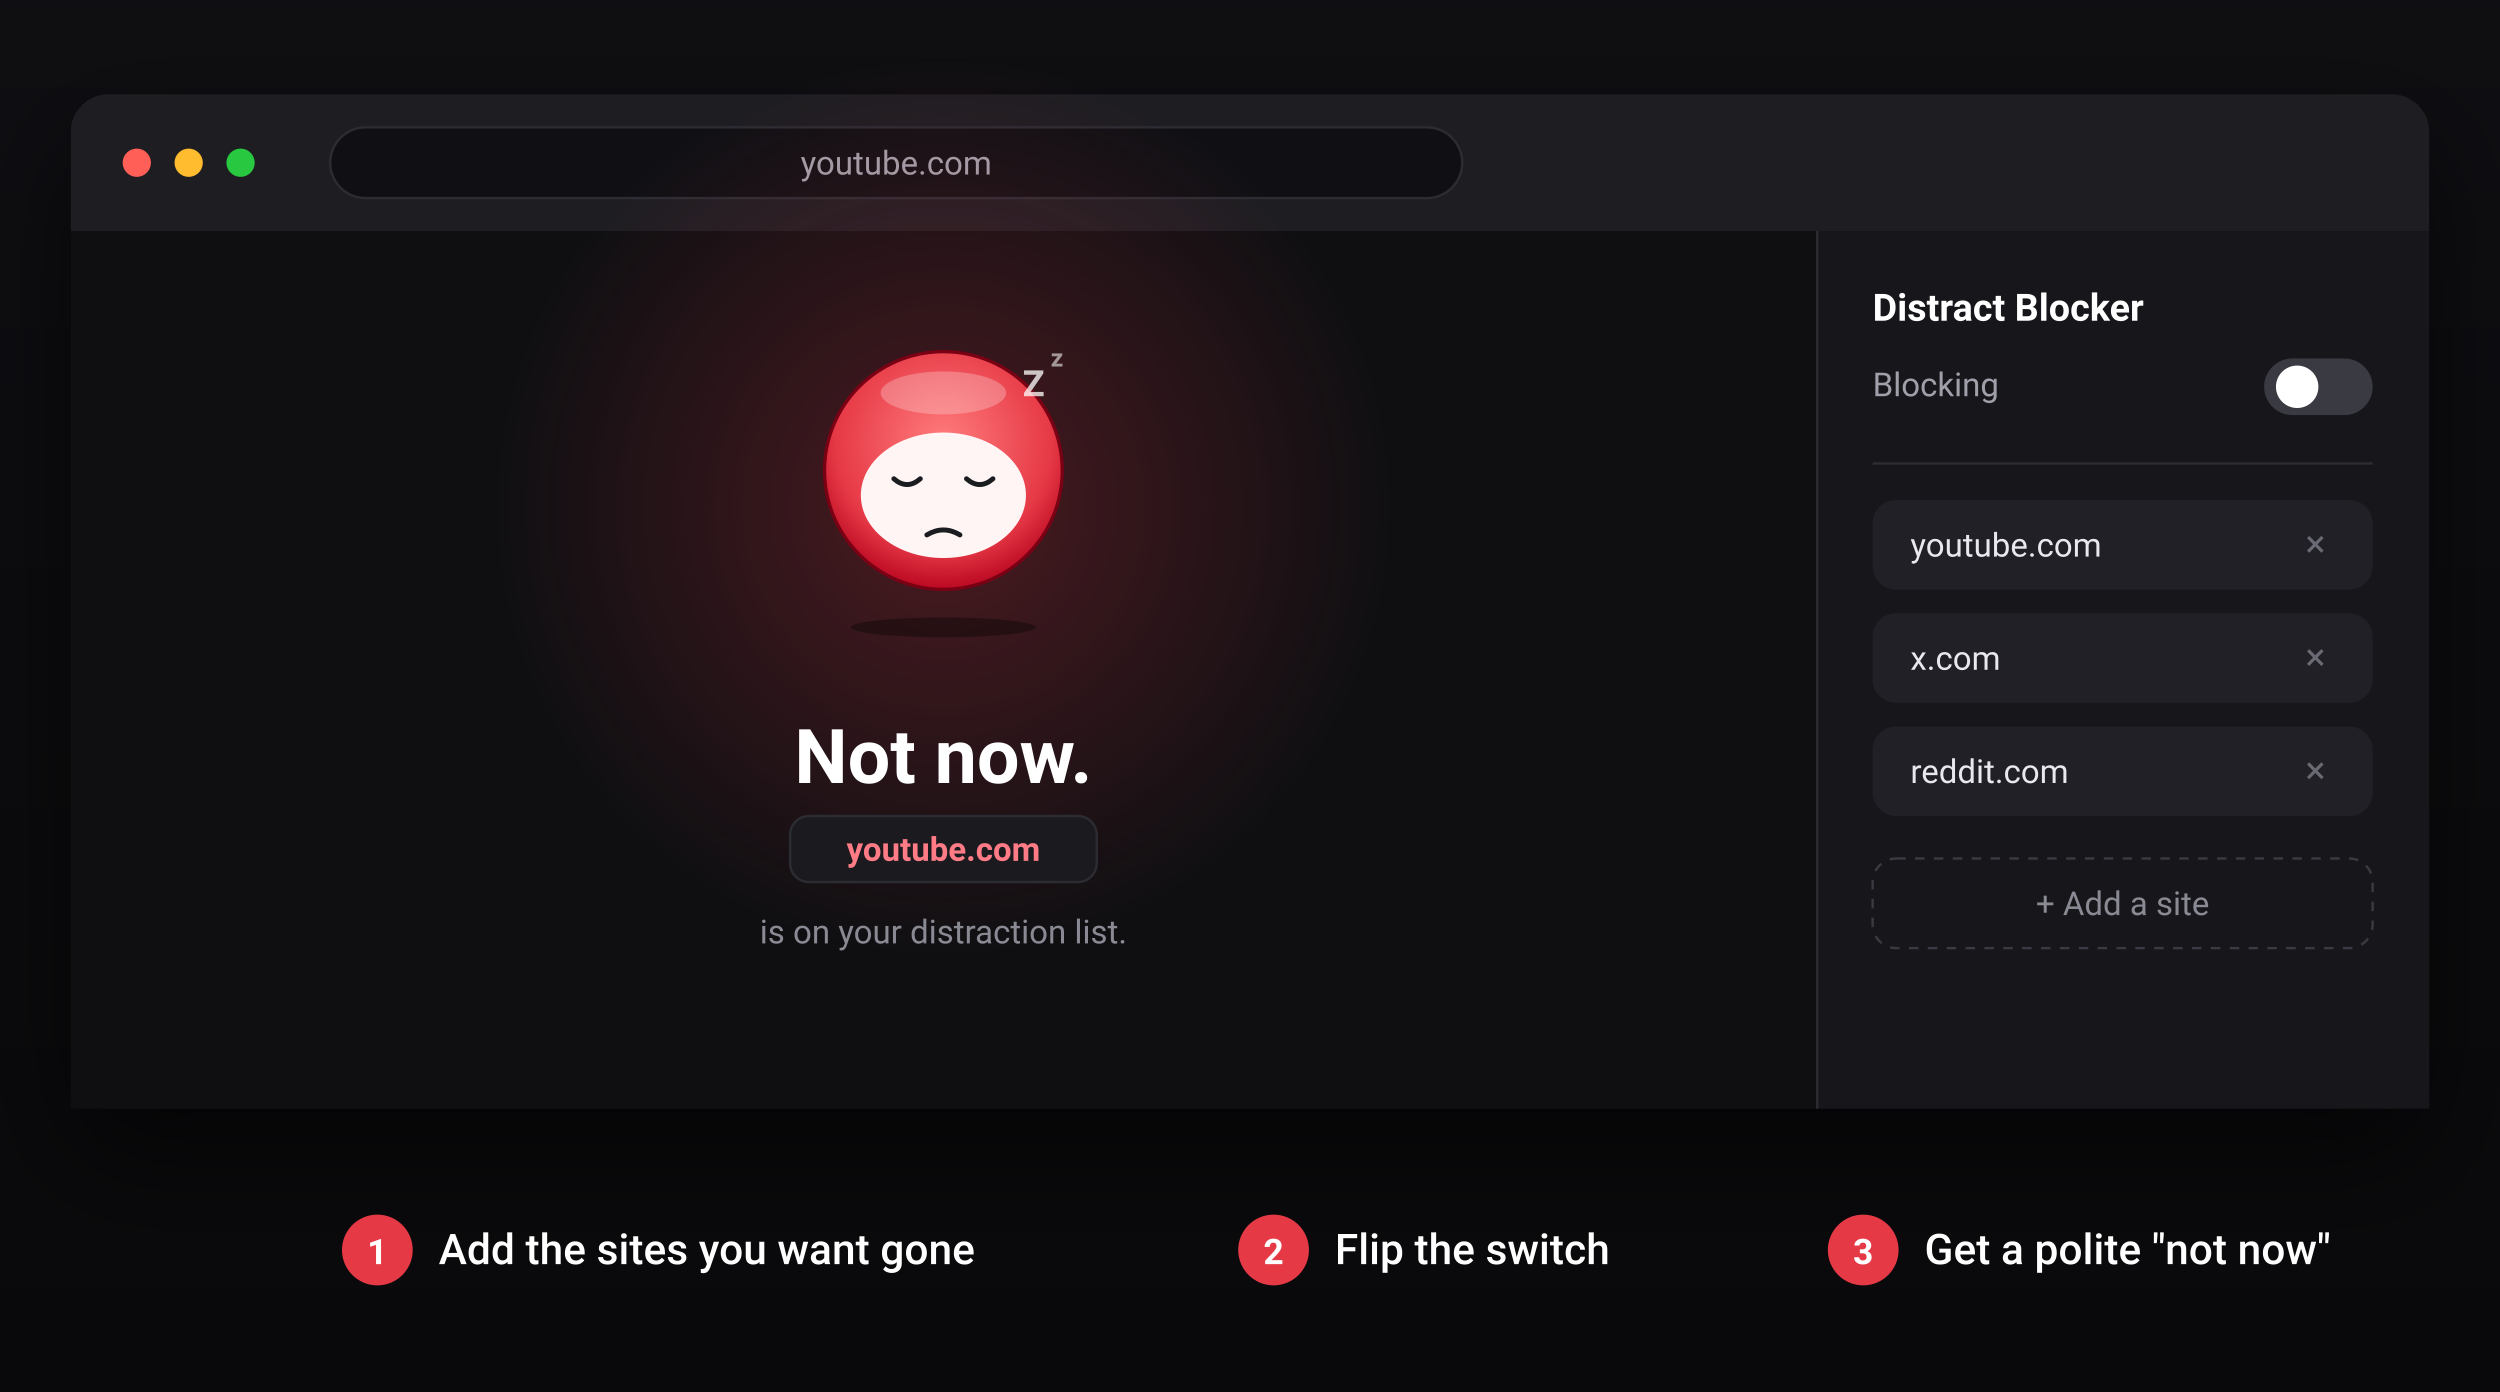
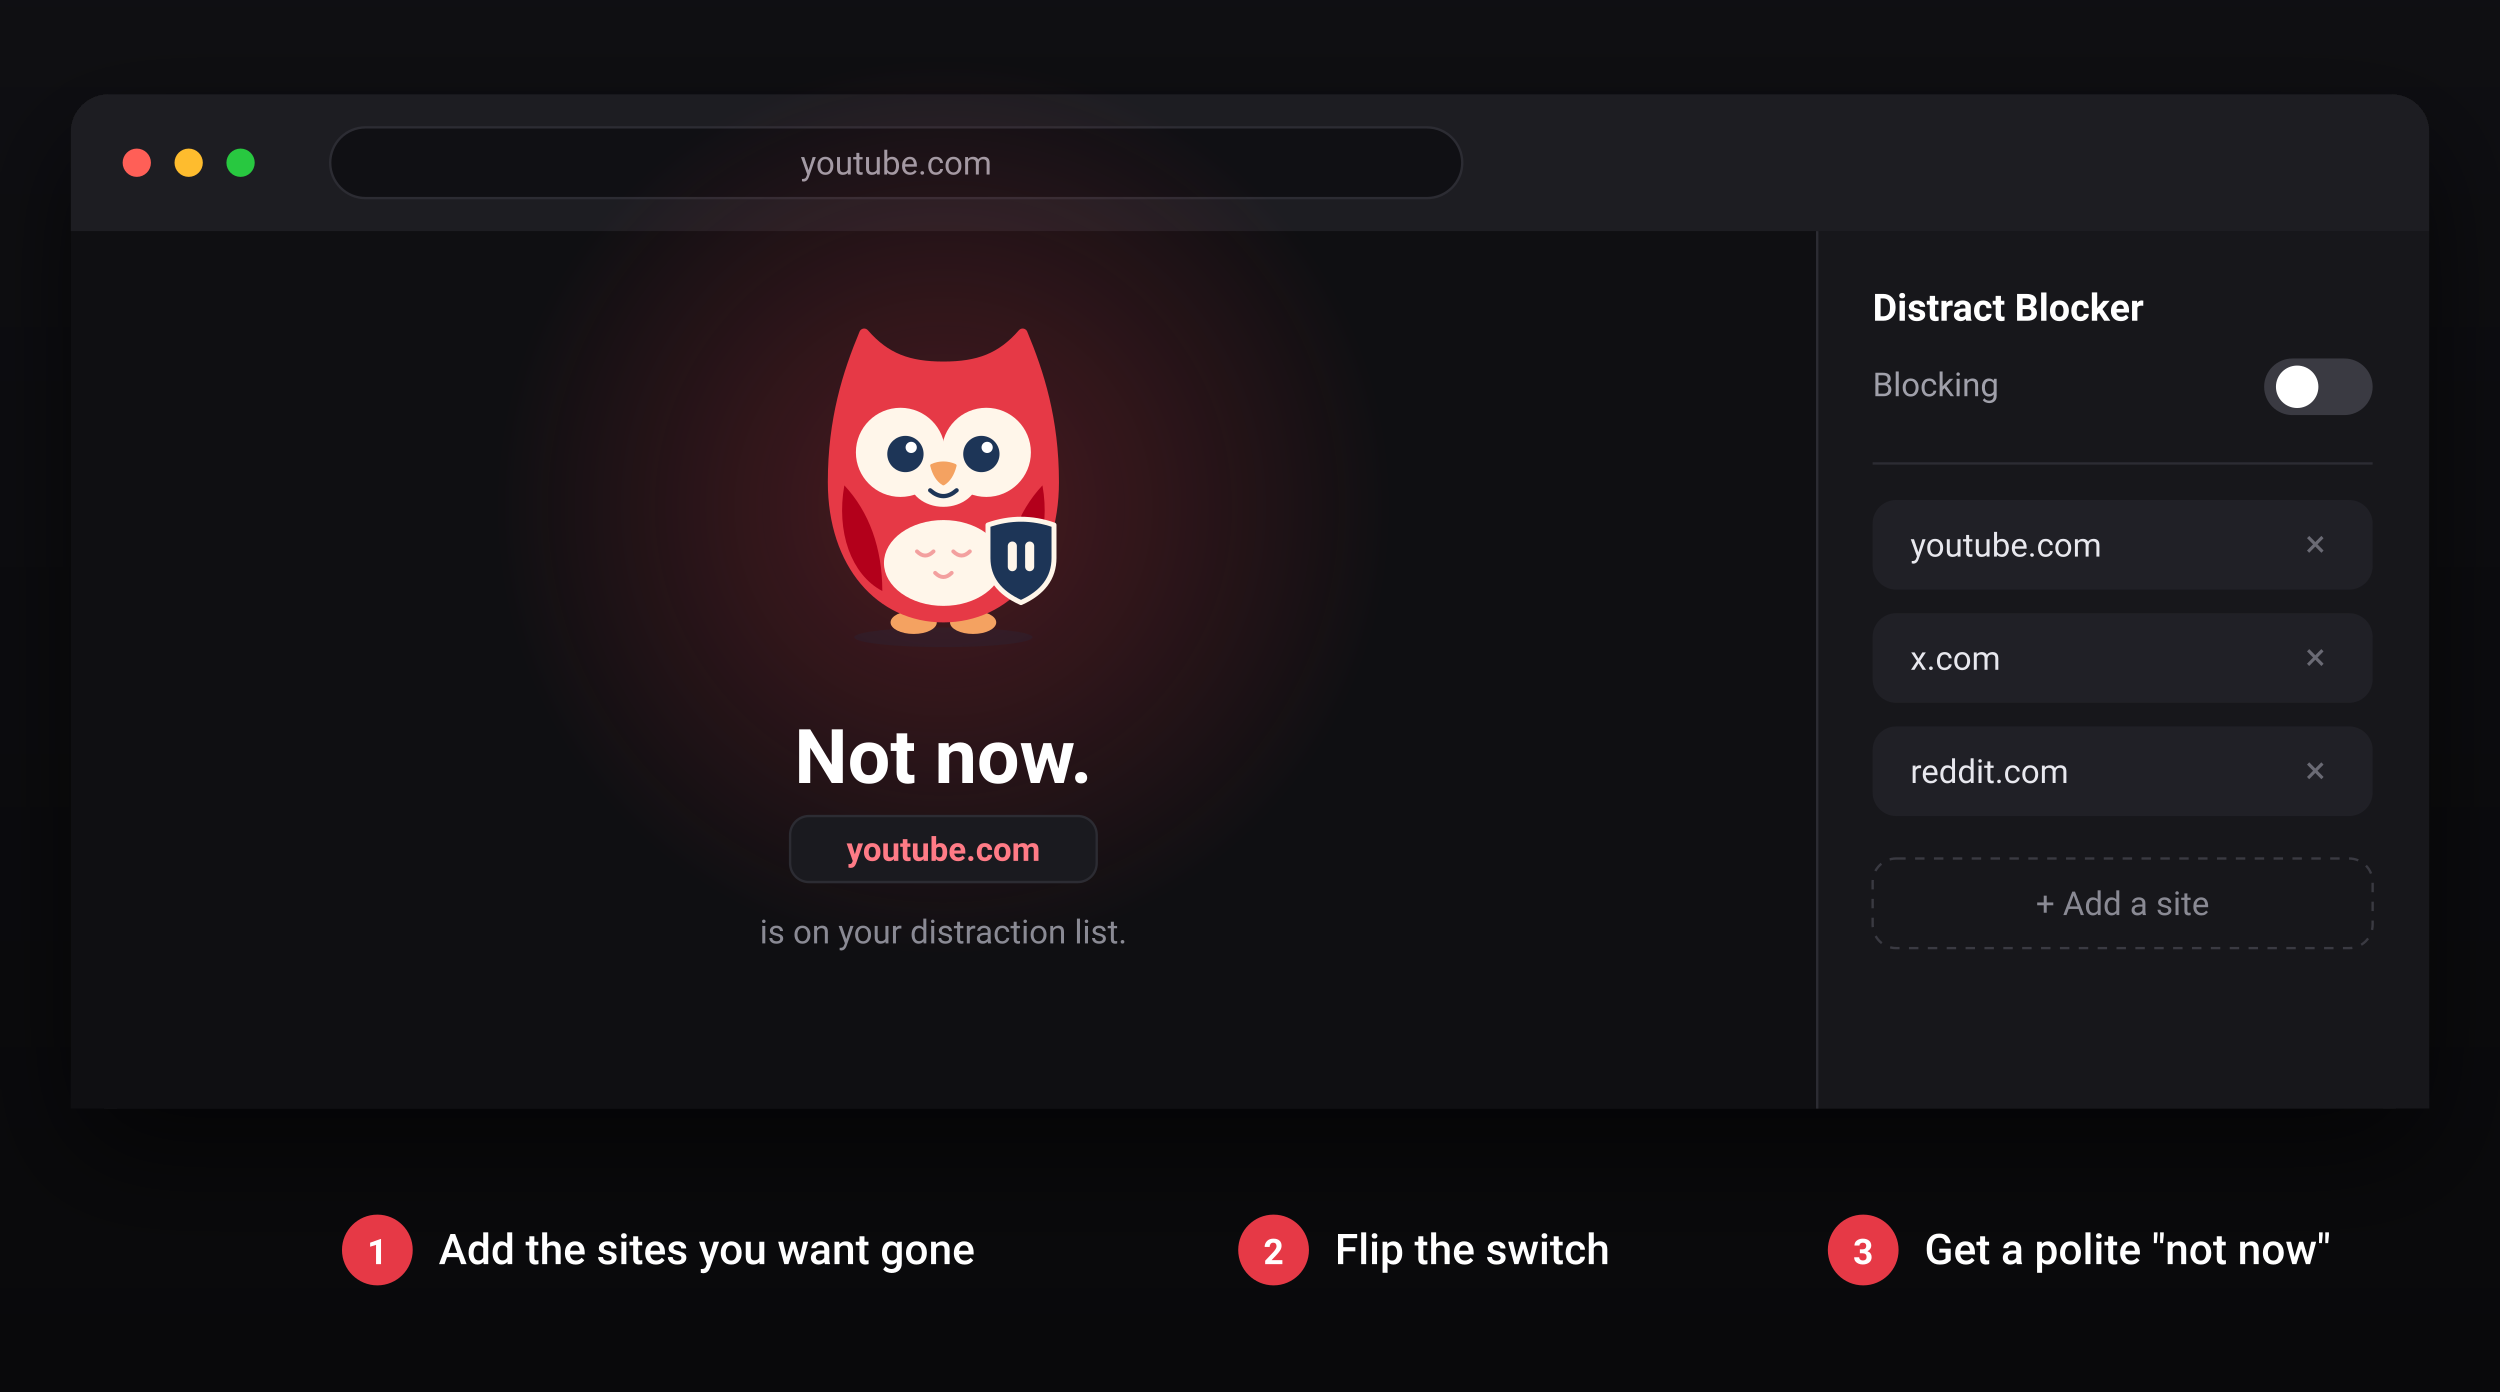
<svg xmlns="http://www.w3.org/2000/svg" viewBox="110 120 1060 590" width="1060" height="590" role="img" aria-labelledby="t d">
  <defs>
    <linearGradient id="bg" x1="0" y1="0" x2="0" y2="1">
      <stop offset="0" stop-color="#101014" />
      <stop offset="1" stop-color="#09090b" />
    </linearGradient>
    <radialGradient id="body" cx="50%" cy="38%" r="65%">
      <stop offset="0" stop-color="#ff7c7c" />
      <stop offset=".7" stop-color="#e63946" />
      <stop offset="1" stop-color="#b3001b" />
    </radialGradient>
    <radialGradient id="glow" cx="50%" cy="50%" r="50%">
      <stop offset="0" stop-color="#e63946" stop-opacity=".28" />
      <stop offset="1" stop-color="#e63946" stop-opacity="0" />
    </radialGradient>
    <filter id="shadow" x="-10%" y="-10%" width="120%" height="130%">
      <feDropShadow dx="0" dy="20" stdDeviation="24" flood-color="#000" flood-opacity=".6" />
    </filter>
    <clipPath id="page">
      <rect x="140" y="218" width="740" height="372" />
    </clipPath>
    <style>
      text { font-family: -apple-system, BlinkMacSystemFont, "Segoe UI", Roboto, Helvetica, Arial, sans-serif; }
      .cyc { animation-duration: 10s; animation-iteration-count: infinite; animation-timing-function: cubic-bezier(.23,.86,.39,.96); }
      .feed { animation-name: drift; }
      .cover { animation-name: cover; }
      .mascot { animation-name: mascot; }
      .txt { animation-name: txt; }
      .txt2 { animation-name: txt2; }
      .knob { animation-name: knob; }
      .track { animation-name: track; }
      .row { animation-name: row; }
      .s1 { animation-name: s1; } .s2 { animation-name: s2; } .s3 { animation-name: s3; }
      .float { animation: float 3s ease-in-out infinite; }
      @keyframes drift { 0% { transform: translateY(0); } 36%,100% { transform: translateY(-44px); } }
      @keyframes cover { 0%,38% { opacity: 0; } 46%,90% { opacity: 1; } 97%,100% { opacity: 0; } }
      @keyframes mascot { 0%,42% { opacity: 0; transform: translateY(18px) scale(.94); } 52%,90% { opacity: 1; transform: none; } 96%,100% { opacity: 0; } }
      @keyframes txt { 0%,48% { opacity: 0; transform: translateY(12px); } 56%,90% { opacity: 1; transform: none; } 96%,100% { opacity: 0; } }
      @keyframes txt2 { 0%,54% { opacity: 0; transform: translateY(12px); } 62%,90% { opacity: 1; transform: none; } 96%,100% { opacity: 0; } }
      @keyframes knob { 0%,30% { transform: translateX(0); } 36%,92% { transform: translateX(22px); } 98%,100% { transform: translateX(0); } }
      @keyframes track { 0%,30% { fill: #3a3a42; } 36%,92% { fill: #e63946; } 98%,100% { fill: #3a3a42; } }
      @keyframes row { 0%,12% { opacity: 0; transform: translateX(14px); } 20%,94% { opacity: 1; transform: none; } 99%,100% { opacity: 0; } }
      @keyframes s1 { 0%,22% { opacity: 1; } 28%,94% { opacity: .35; } 100% { opacity: 1; } }
      @keyframes s2 { 0%,24% { opacity: .35; } 30%,42% { opacity: 1; } 48%,100% { opacity: .35; } }
      @keyframes s3 { 0%,46% { opacity: .35; } 54%,92% { opacity: 1; } 98%,100% { opacity: .35; } }
      @keyframes float { 0%,100% { transform: translateY(0); } 50% { transform: translateY(-6px); } }
      @media (prefers-reduced-motion: reduce) { .cyc, .float { animation: none !important; } .cover, .mascot, .txt, .txt2, .row, .s1, .s2, .s3 { opacity: 1 !important; } .knob { transform: translateX(22px); } .track { fill: #e63946; } }
    </style>
  </defs>
  <rect width="1280" height="720" fill="url(#bg)" />
  <g filter="url(#shadow)">
    <rect x="140" y="160" width="1000" height="430" rx="16" fill="#141418" />
  </g>
  <path d="M140 176a16 16 0 0 1 16-16h968a16 16 0 0 1 16 16v42H140z" fill="#1d1d22" />
  <circle cx="168" cy="189" r="6" fill="#ff5f57" />
  <circle cx="190" cy="189" r="6" fill="#febc2e" />
  <circle cx="212" cy="189" r="6" fill="#28c840" />
  <rect x="250" y="174" width="480" height="30" rx="15" fill="#101014" stroke="#2c2c33" />
  <text x="490" y="194" text-anchor="middle" font-size="14" fill="#a0a0aa">youtube.com</text>
  <g clip-path="url(#page)">
    <g class="cyc feed">
      <g fill="#24242b">
        <g transform="translate(164 238)">
          <rect width="216" height="122" rx="10" />
          <path d="M96 44l30 17-30 17z" fill="#55555f" />
        </g>
        <g transform="translate(404 238)">
          <rect width="216" height="122" rx="10" />
          <path d="M96 44l30 17-30 17z" fill="#55555f" />
        </g>
        <g transform="translate(644 238)">
          <rect width="216" height="122" rx="10" />
          <path d="M96 44l30 17-30 17z" fill="#55555f" />
        </g>
        <g transform="translate(164 424)">
          <rect width="216" height="122" rx="10" />
          <path d="M96 44l30 17-30 17z" fill="#55555f" />
        </g>
        <g transform="translate(404 424)">
          <rect width="216" height="122" rx="10" />
          <path d="M96 44l30 17-30 17z" fill="#55555f" />
        </g>
        <g transform="translate(644 424)">
          <rect width="216" height="122" rx="10" />
          <path d="M96 44l30 17-30 17z" fill="#55555f" />
        </g>
      </g>
      <g fill="#2e2e36">
        <rect x="164" y="370" width="180" height="11" rx="5" />
        <rect x="404" y="370" width="150" height="11" rx="5" />
        <rect x="644" y="370" width="190" height="11" rx="5" />
        <rect x="164" y="556" width="170" height="11" rx="5" />
        <rect x="404" y="556" width="190" height="11" rx="5" />
        <rect x="644" y="556" width="140" height="11" rx="5" />
      </g>
    </g>
  </g>
  <g class="cyc cover">
    <rect x="140" y="218" width="740" height="372" fill="#0f0f12" />
    <circle cx="510" cy="335" r="190" fill="url(#glow)" />
  </g>
  <g class="cyc mascot">
    <g transform="translate(440 246) scale(.7)">
      <g class="float">
-         <ellipse cx="100" cy="200" rx="56" ry="6" fill="#000" opacity=".35" />
-         <circle cx="100" cy="105" r="72" fill="url(#body)" stroke="#7a0014" stroke-width="2" />
-         <ellipse cx="100" cy="58" rx="38" ry="13" fill="#fff" opacity=".25" />
-         <ellipse cx="100" cy="120" rx="50" ry="38" fill="#fff5f5" />
-         <path d="M70 110Q78 117 86 110" stroke="#1a1c1f" stroke-width="3" fill="none" stroke-linecap="round" />
-         <path d="M114 110Q122 117 130 110" stroke="#1a1c1f" stroke-width="3" fill="none" stroke-linecap="round" />
-         <path d="M90 144Q100 138 110 144" stroke="#1a1c1f" stroke-width="3" fill="none" stroke-linecap="round" />
-         <text x="148" y="60" font-size="22" font-weight="700" fill="#fff" opacity=".75">Z</text>
-         <text x="165" y="42" font-size="15" font-weight="700" fill="#fff" opacity=".55">z</text>
+         <ellipse class="m-shadow" cx="100" cy="206" rx="54" ry="6" fill="#1d3557" fill-opacity="0.18" />
+         <g class="m-body">
+           <ellipse cx="82" cy="197" rx="14" ry="7" fill="#f4a261" />
+           <ellipse cx="118" cy="197" rx="14" ry="7" fill="#f4a261" />
+           <path d="M100 42 C121 42 135 37 148 22 C158 46 167 74 167 112 C167 162 138 194 100 194 C62 194 33 162 33 112 C33 74 42 46 52 22 C65 37 79 42 100 42 Z" fill="#e63946" stroke="#e63946" stroke-width="6" stroke-linejoin="round" />
+           <path d="M40 114 C35 142 44 168 63 178 C63 152 55 130 40 114 Z" fill="#b3001b" />
+           <path d="M160 114 C165 142 156 168 137 178 C137 152 145 130 160 114 Z" fill="#b3001b" />
+           <ellipse cx="100" cy="161" rx="36" ry="26" fill="#fff6ea" />
+           <g fill="none" stroke="#e63946" stroke-opacity="0.45" stroke-width="2.4" stroke-linecap="round">
+             <path d="M84 154 q5 5 10 0" />
+             <path d="M106 154 q5 5 10 0" />
+             <path d="M95 167 q5 5 10 0" />
+           </g>
+           <circle cx="74" cy="94" r="27" fill="#fff6ea" />
+           <circle cx="126" cy="94" r="27" fill="#fff6ea" />
+           <ellipse cx="100" cy="110" rx="21" ry="17" fill="#fff6ea" />
+           <g class="m-eyes-open">
+             <g class="m-eye m-eye-l">
+               <circle cx="77" cy="95" r="11" fill="#1d3557" />
+               <circle cx="80.5" cy="91" r="3.4" fill="#fff" />
+             </g>
+             <g class="m-eye m-eye-r">
+               <circle cx="123" cy="95" r="11" fill="#1d3557" />
+               <circle cx="126.5" cy="91" r="3.4" fill="#fff" />
+             </g>
+           </g>
+           <path d="M93 102 Q100 99 107 102 Q105 110 100 113 Q95 110 93 102 Z" fill="#f4a261" stroke="#f4a261" stroke-width="2" stroke-linejoin="round" />
+           <path class="m-mouth-happy" d="M92 117 Q100 124 108 117" fill="none" stroke="#1d3557" stroke-width="2.6" stroke-linecap="round" />
+           <g class="m-shield">
+             <path d="M127 138 Q147 131 167 138 L167 158 Q167 176 147 185 Q127 176 127 158 Z" fill="#1d3557" stroke="#fff6ea" stroke-width="3" stroke-linejoin="round" />
+             <rect x="139" y="148" width="5.5" height="18" rx="2.75" fill="#fff6ea" />
+             <rect x="149.5" y="148" width="5.5" height="18" rx="2.75" fill="#fff6ea" />
+           </g>
+         </g>
      </g>
    </g>
  </g>
  <g class="cyc txt">
    <text x="510" y="452" text-anchor="middle" font-size="32" font-weight="700" fill="#fff">Not now.</text>
  </g>
  <g class="cyc txt2">
    <rect x="445" y="466" width="130" height="28" rx="8" fill="#1a1a1f" stroke="#2c2c33" />
    <text x="510" y="485" text-anchor="middle" font-size="14" font-weight="600" fill="#ff7b86">youtube.com</text>
    <text x="510" y="520" text-anchor="middle" font-size="14" fill="#8a8a94">is on your distraction list.</text>
  </g>
  <rect x="880" y="218" width="260" height="372" fill="#17171b" />
  <rect x="880" y="218" width="1" height="372" fill="#2c2c33" />
  <text x="904" y="256" font-size="16" font-weight="700" fill="#fff">Distract Blocker</text>
  <text x="904" y="288" font-size="14" fill="#a0a0aa">Blocking</text>
  <rect class="cyc track" x="1070" y="272" width="46" height="24" rx="12" fill="#3a3a42" />
  <circle class="cyc knob" cx="1084" cy="284" r="9" fill="#fff" />
  <rect x="904" y="316" width="212" height="1" fill="#2c2c33" />
  <g class="cyc row">
    <rect x="904" y="332" width="212" height="38" rx="10" fill="#202026" />
    <text x="920" y="356" font-size="14" fill="#e8e8ee">youtube.com</text>
    <text x="1096" y="356" text-anchor="end" font-size="16" fill="#6a6a74">×</text>
  </g>
  <g class="cyc row" style="animation-delay:.12s">
    <rect x="904" y="380" width="212" height="38" rx="10" fill="#202026" />
    <text x="920" y="404" font-size="14" fill="#e8e8ee">x.com</text>
    <text x="1096" y="404" text-anchor="end" font-size="16" fill="#6a6a74">×</text>
  </g>
  <g class="cyc row" style="animation-delay:.24s">
    <rect x="904" y="428" width="212" height="38" rx="10" fill="#202026" />
    <text x="920" y="452" font-size="14" fill="#e8e8ee">reddit.com</text>
    <text x="1096" y="452" text-anchor="end" font-size="16" fill="#6a6a74">×</text>
  </g>
  <rect x="904" y="484" width="212" height="38" rx="10" fill="none" stroke="#3a3a42" stroke-dasharray="4 4" />
  <text x="1010" y="508" text-anchor="middle" font-size="14" fill="#8a8a94">+ Add a site</text>
  <g class="cyc s1">
    <circle cx="270" cy="650" r="15" fill="#e63946" />
    <text x="270" y="656" text-anchor="middle" font-size="15" font-weight="700" fill="#fff">1</text>
    <text x="296" y="656" font-size="18" font-weight="500" fill="#fff">Add the sites you want gone</text>
  </g>
  <g class="cyc s2">
    <circle cx="650" cy="650" r="15" fill="#e63946" />
    <text x="650" y="656" text-anchor="middle" font-size="15" font-weight="700" fill="#fff">2</text>
    <text x="676" y="656" font-size="18" font-weight="500" fill="#fff">Flip the switch</text>
  </g>
  <g class="cyc s3">
    <circle cx="900" cy="650" r="15" fill="#e63946" />
    <text x="900" y="656" text-anchor="middle" font-size="15" font-weight="700" fill="#fff">3</text>
    <text x="926" y="656" font-size="18" font-weight="500" fill="#fff">Get a polite "not now"</text>
  </g>
</svg>
